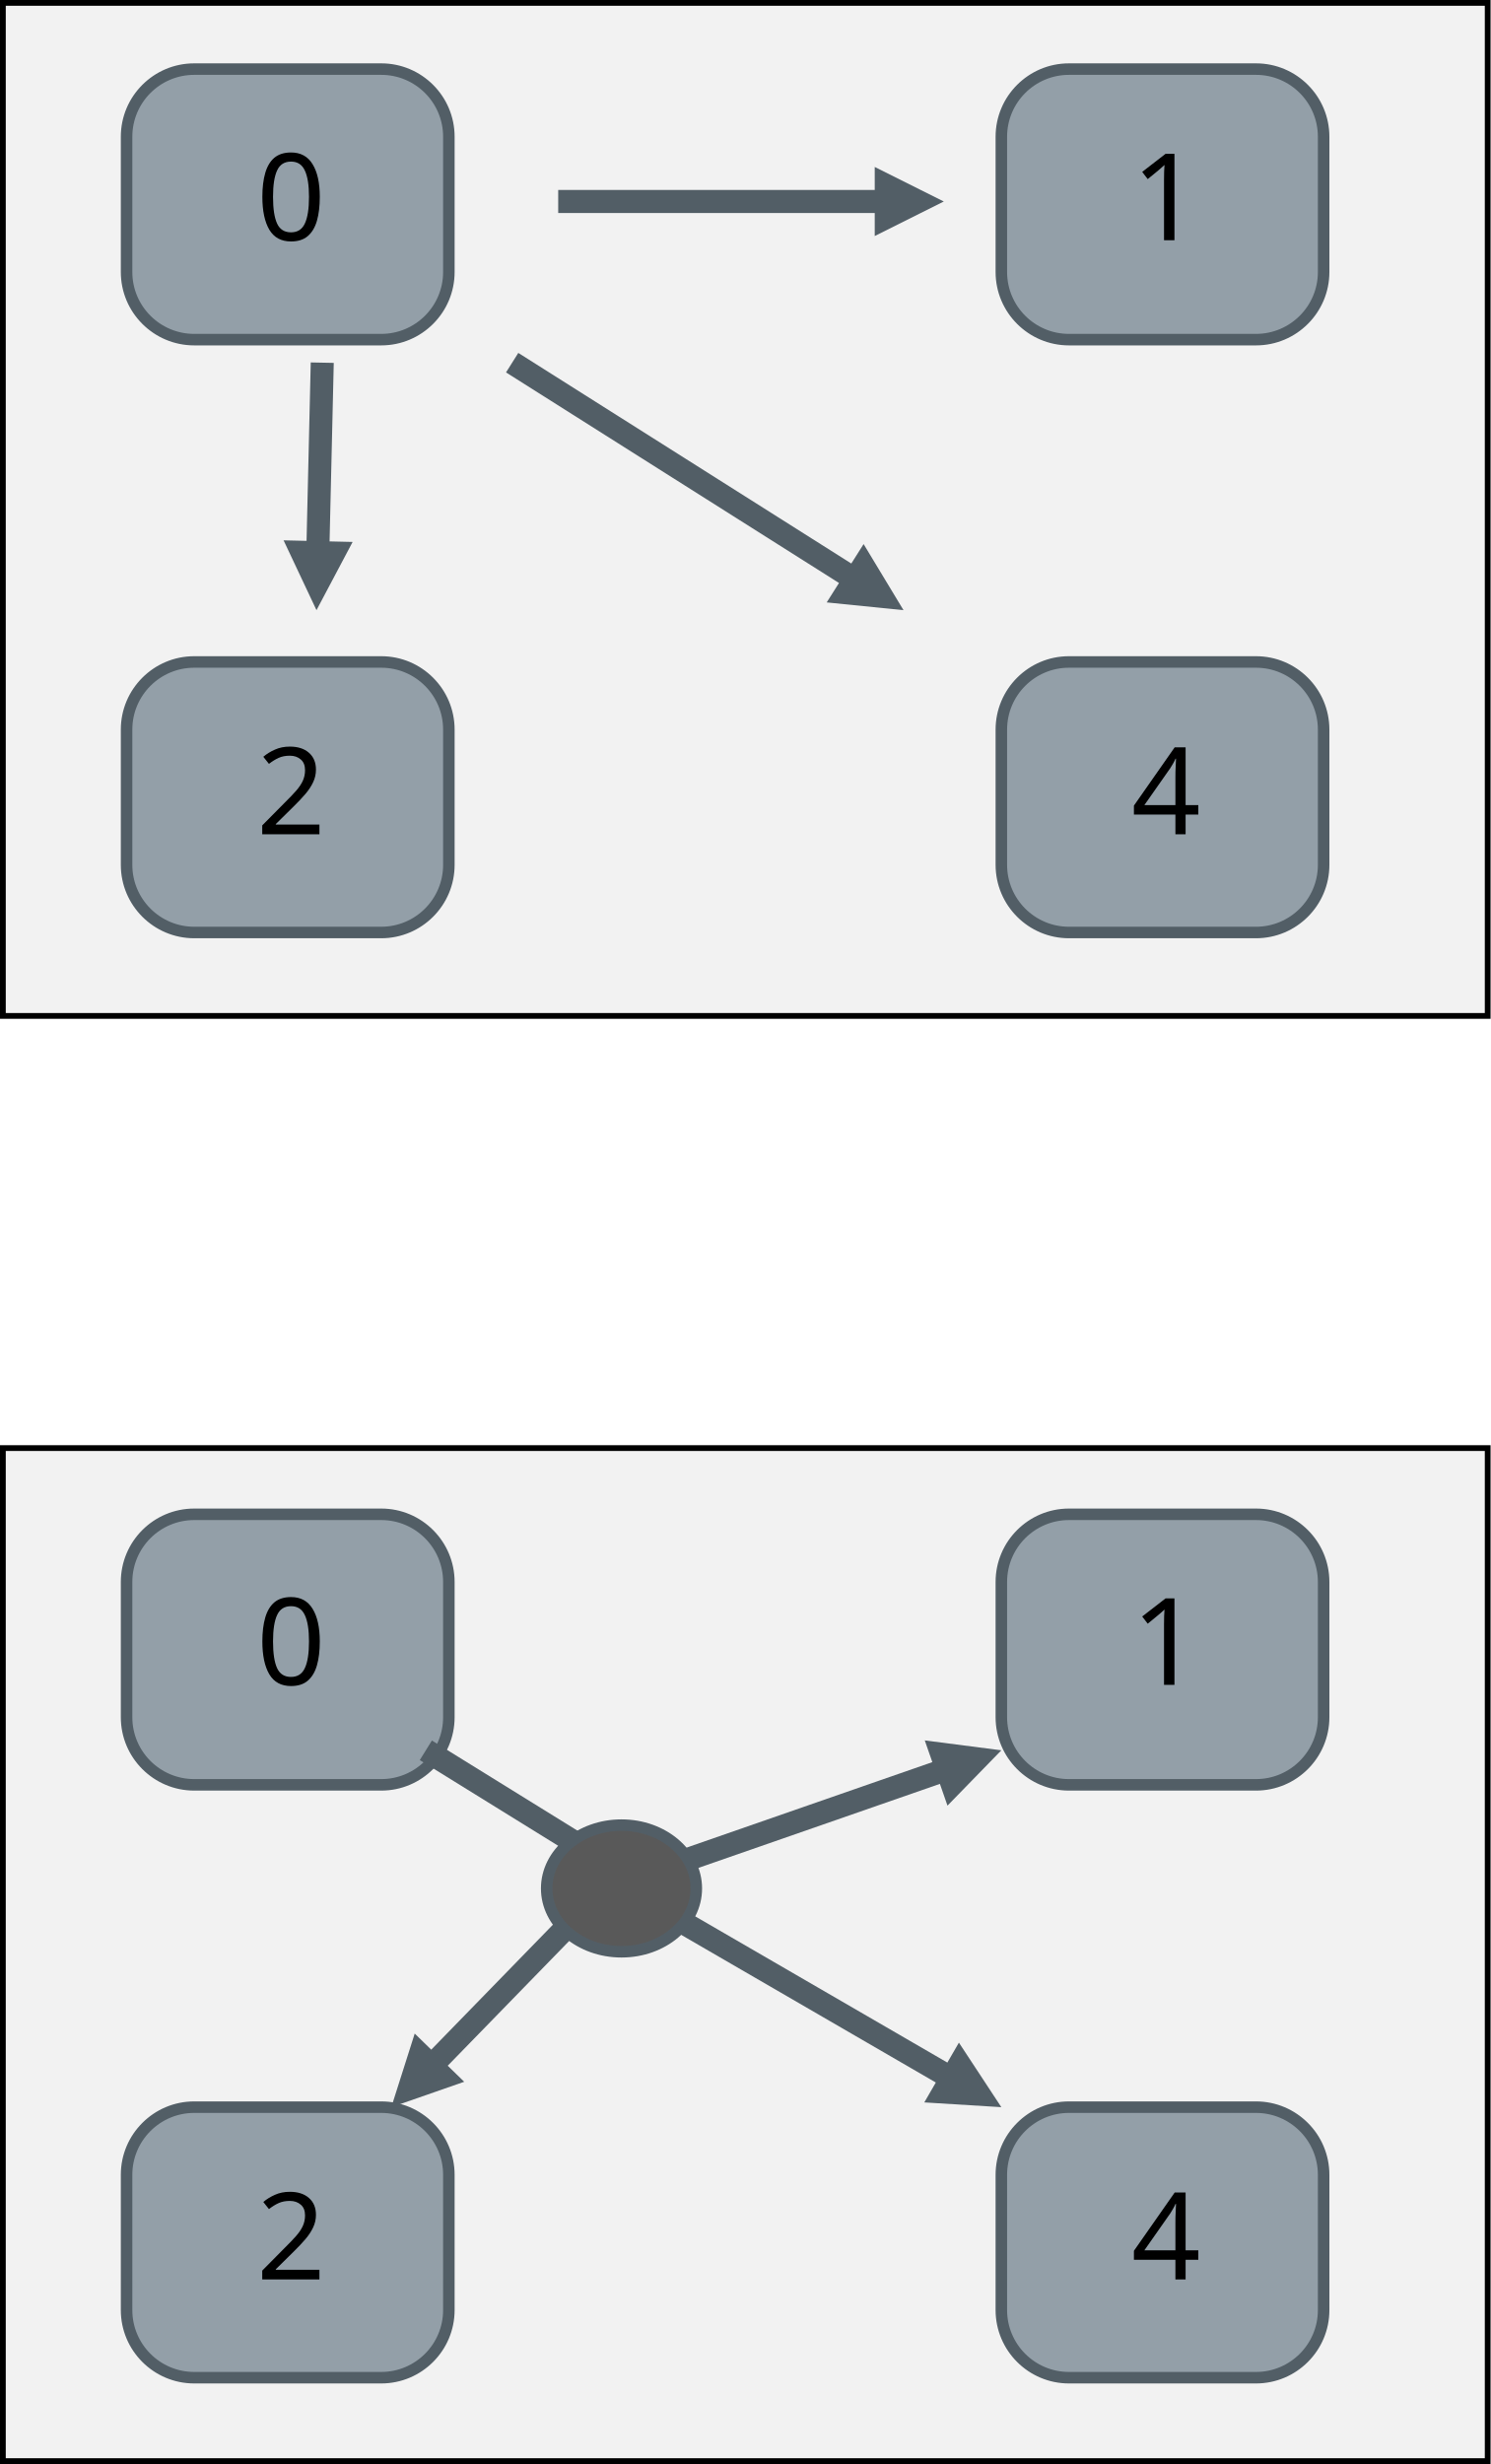
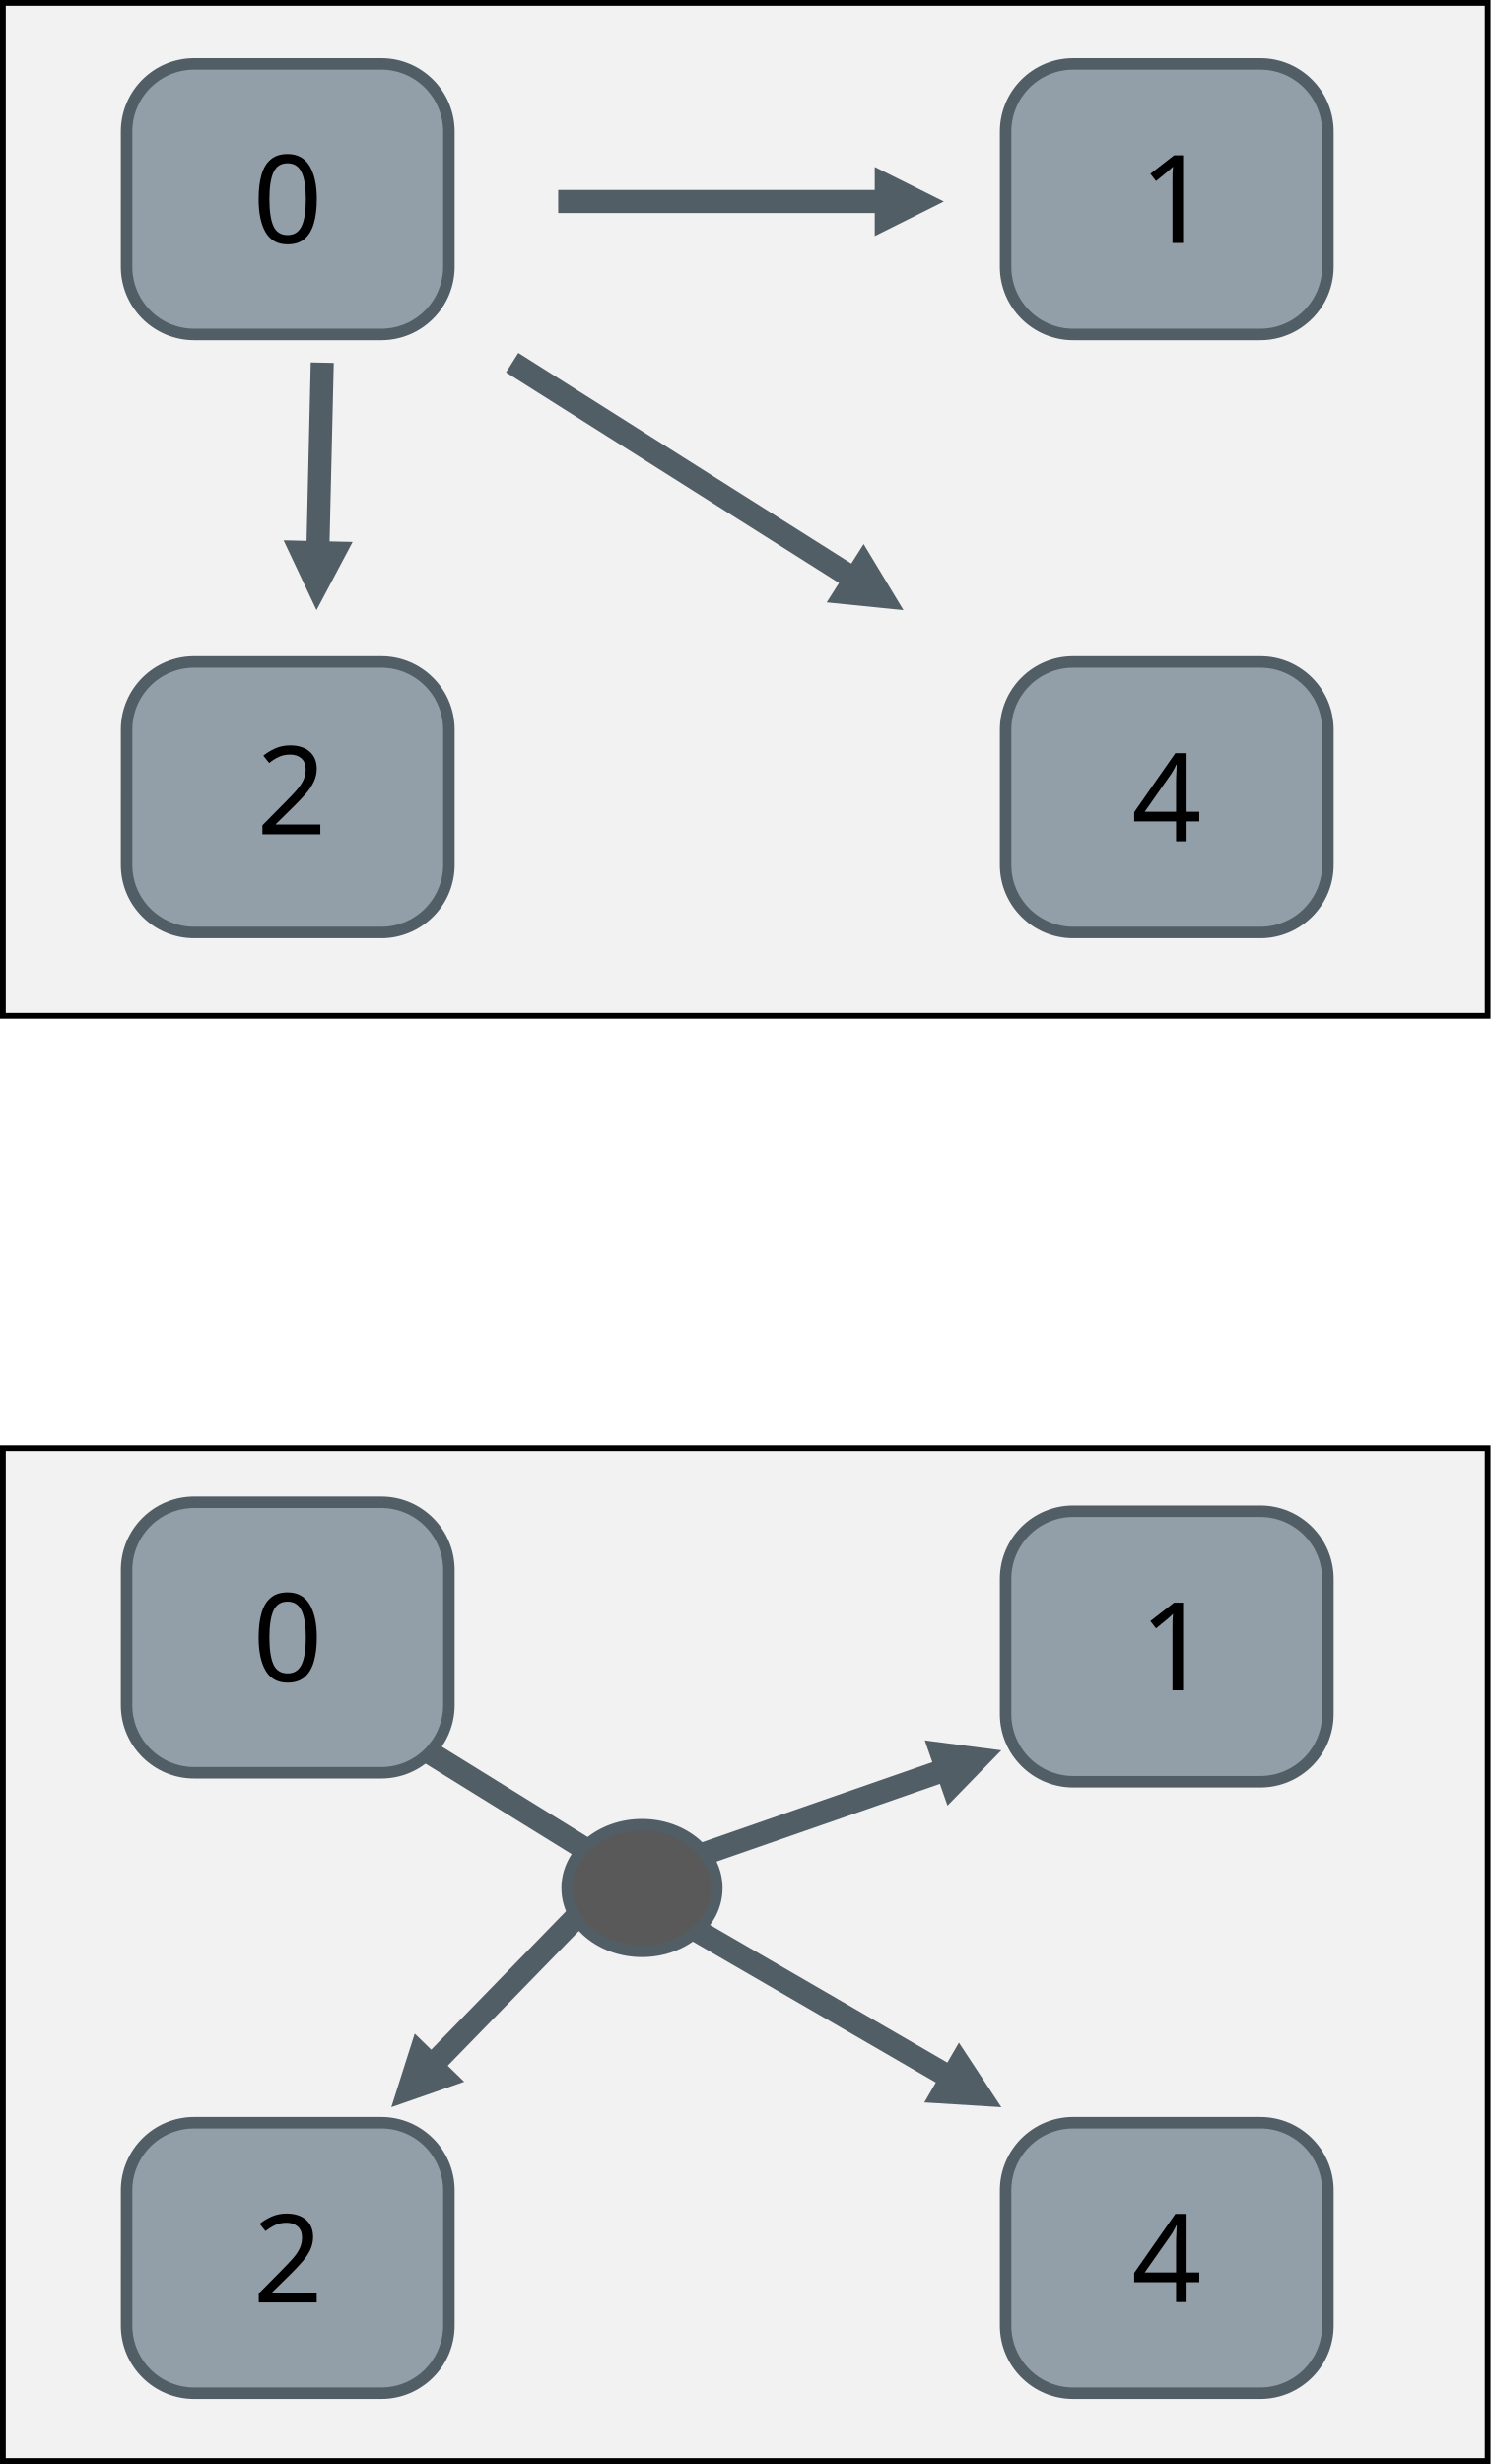
- <svg xmlns="http://www.w3.org/2000/svg" viewBox="0 0 259.001 428.084" height="428.084" width="259.001" xml:space="preserve" id="svg2" version="1.1">
+ <svg xmlns="http://www.w3.org/2000/svg" xmlns:xlink="http://www.w3.org/1999/xlink" viewBox="0 0 259.001 428.084" height="428.084" width="259.001" xml:space="preserve" id="svg2" version="1.1">
  <defs id="defs6">
    <clipPath id="clipPath18" clipPathUnits="userSpaceOnUse">
      <path style="clip-rule:evenodd" id="path16" d="M 0,1.2207e-4 H 720 V 450 H 0 Z" />
    </clipPath>
    <clipPath id="clipPath36" clipPathUnits="userSpaceOnUse">
      <path style="clip-rule:evenodd" id="path34" d="M 1.0729e-5,0 H 720 V 450 H 1.0729e-5 Z" />
    </clipPath>
    <clipPath id="clipPath52" clipPathUnits="userSpaceOnUse">
      <path style="clip-rule:evenodd" id="path50" d="M 1.0729e-5,0 H 720 V 450 H 1.0729e-5 Z" />
    </clipPath>
    <clipPath id="clipPath68" clipPathUnits="userSpaceOnUse">
      <path style="clip-rule:evenodd" id="path66" d="M 1.0729e-5,0 H 720 V 450 H 1.0729e-5 Z" />
    </clipPath>
    <clipPath id="clipPath84" clipPathUnits="userSpaceOnUse">
      <path style="clip-rule:evenodd" id="path82" d="M 1.0729e-5,0 H 720 V 450 H 1.0729e-5 Z" />
    </clipPath>
    <clipPath clipPathUnits="userSpaceOnUse" id="clipPath18-3">
      <path d="M 0,1.2207e-4 H 720 V 450 H 0 Z" id="path16-2" style="clip-rule:evenodd" />
    </clipPath>
    <clipPath clipPathUnits="userSpaceOnUse" id="clipPath36-7">
      <path d="M 1.0729e-5,0 H 720 V 450 H 1.0729e-5 Z" id="path34-5" style="clip-rule:evenodd" />
    </clipPath>
    <clipPath clipPathUnits="userSpaceOnUse" id="clipPath52-9">
      <path d="M 1.0729e-5,0 H 720 V 450 H 1.0729e-5 Z" id="path50-8" style="clip-rule:evenodd" />
    </clipPath>
    <clipPath clipPathUnits="userSpaceOnUse" id="clipPath68-0">
      <path d="M 1.0729e-5,0 H 720 V 450 H 1.0729e-5 Z" id="path66-0" style="clip-rule:evenodd" />
    </clipPath>
    <clipPath clipPathUnits="userSpaceOnUse" id="clipPath84-9">
      <path d="M 1.0729e-5,0 H 720 V 450 H 1.0729e-5 Z" id="path82-1" style="clip-rule:evenodd" />
    </clipPath>
  </defs>
-   <g id="g650" transform="translate(-351.0062,-46.8973)">
-     <path id="path22" style="fill:#000000;fill-opacity:0.051;fill-rule:evenodd;stroke:none;stroke-width:1.333" d="M 351.507,223.398 H 609.507 V 47.398 H 351.507 Z" />
-     <path id="path24" style="fill:none;stroke:#000000;stroke-width:1.001;stroke-linecap:butt;stroke-linejoin:miter;stroke-miterlimit:10;stroke-dasharray:none;stroke-opacity:1" d="M 351.507,223.398 H 609.507 V 47.398 H 351.507 Z" />
-     <path id="path26" style="fill:#939fa8;fill-opacity:1;fill-rule:evenodd;stroke:none;stroke-width:1.333" d="m 373,70.651 c 0,-6.48 5.267,-11.747 11.747,-11.747 h 32.507 c 6.48,0 11.747,5.267 11.747,11.747 v 23.507 c 0,6.48 -5.267,11.747 -11.747,11.747 h -32.507 c -6.48,0 -11.747,-5.267 -11.747,-11.747 z" />
-     <path id="path28" style="fill:none;stroke:#525e66;stroke-width:2;stroke-linecap:butt;stroke-linejoin:miter;stroke-miterlimit:10;stroke-dasharray:none;stroke-opacity:1" d="m 373,70.651 c 0,-6.48 5.267,-11.747 11.747,-11.747 h 32.507 c 6.48,0 11.747,5.267 11.747,11.747 v 23.507 c 0,6.48 -5.267,11.747 -11.747,11.747 h -32.507 c -6.48,0 -11.747,-5.267 -11.747,-11.747 z" />
-     <g transform="matrix(1.333333,0,0,-1.333333,0,434.9045)" id="g30">
-       <g clip-path="url(#clipPath36)" id="g32">
-         <text id="text40" style="font-variant:normal;font-weight:normal;font-size:15.775px;font-family:Calibri;-inkscape-font-specification:Calibri;writing-mode:lr-tb;fill:#000000;fill-opacity:1;fill-rule:nonzero;stroke:none" transform="matrix(1,0,0,-1,296.68,259.7)">
-           <tspan id="tspan38" y="0" x="0">0</tspan>
-         </text>
-       </g>
-     </g>
-     <path id="path42" style="fill:#939fa8;fill-opacity:1;fill-rule:evenodd;stroke:none;stroke-width:1.333" d="m 373,173.651 c 0,-6.48 5.267,-11.747 11.747,-11.747 h 32.507 c 6.48,0 11.747,5.267 11.747,11.747 v 23.507 c 0,6.48 -5.267,11.747 -11.747,11.747 h -32.507 c -6.48,0 -11.747,-5.267 -11.747,-11.747 z" />
-     <path id="path44" style="fill:none;stroke:#525e66;stroke-width:2;stroke-linecap:butt;stroke-linejoin:miter;stroke-miterlimit:10;stroke-dasharray:none;stroke-opacity:1" d="m 373,173.651 c 0,-6.48 5.267,-11.747 11.747,-11.747 h 32.507 c 6.48,0 11.747,5.267 11.747,11.747 v 23.507 c 0,6.48 -5.267,11.747 -11.747,11.747 h -32.507 c -6.48,0 -11.747,-5.267 -11.747,-11.747 z" />
-     <g transform="matrix(1.333333,0,0,-1.333333,0,434.9045)" id="g46">
-       <g clip-path="url(#clipPath52)" id="g48">
-         <text id="text56" style="font-variant:normal;font-weight:normal;font-size:15.775px;font-family:Calibri;-inkscape-font-specification:Calibri;writing-mode:lr-tb;fill:#000000;fill-opacity:1;fill-rule:nonzero;stroke:none" transform="matrix(1,0,0,-1,296.68,182.3)">
-           <tspan id="tspan54" y="0" x="0">2</tspan>
-         </text>
-       </g>
-     </g>
-     <path id="path58" style="fill:#939fa8;fill-opacity:1;fill-rule:evenodd;stroke:none;stroke-width:1.333" d="m 525,70.651 c 0,-6.48 5.267,-11.747 11.747,-11.747 h 32.507 c 6.48,0 11.747,5.267 11.747,11.747 v 23.507 c 0,6.48 -5.267,11.747 -11.747,11.747 h -32.507 c -6.48,0 -11.747,-5.267 -11.747,-11.747 z" />
-     <path id="path60" style="fill:none;stroke:#525e66;stroke-width:2;stroke-linecap:butt;stroke-linejoin:miter;stroke-miterlimit:10;stroke-dasharray:none;stroke-opacity:1" d="m 525,70.651 c 0,-6.48 5.267,-11.747 11.747,-11.747 h 32.507 c 6.48,0 11.747,5.267 11.747,11.747 v 23.507 c 0,6.48 -5.267,11.747 -11.747,11.747 h -32.507 c -6.48,0 -11.747,-5.267 -11.747,-11.747 z" />
-     <g transform="matrix(1.333333,0,0,-1.333333,0,434.9045)" id="g62">
-       <g clip-path="url(#clipPath68)" id="g64">
-         <text id="text72" style="font-variant:normal;font-weight:normal;font-size:15.775px;font-family:Calibri;-inkscape-font-specification:Calibri;writing-mode:lr-tb;fill:#000000;fill-opacity:1;fill-rule:nonzero;stroke:none" transform="matrix(1,0,0,-1,410.7,259.7)">
-           <tspan id="tspan70" y="0" x="0">1</tspan>
-         </text>
-       </g>
-     </g>
-     <path id="path74" style="fill:#939fa8;fill-opacity:1;fill-rule:evenodd;stroke:none;stroke-width:1.333" d="m 525,173.651 c 0,-6.48 5.267,-11.747 11.747,-11.747 h 32.507 c 6.48,0 11.747,5.267 11.747,11.747 v 23.507 c 0,6.48 -5.267,11.747 -11.747,11.747 h -32.507 c -6.48,0 -11.747,-5.267 -11.747,-11.747 z" />
-     <path id="path76" style="fill:none;stroke:#525e66;stroke-width:2;stroke-linecap:butt;stroke-linejoin:miter;stroke-miterlimit:10;stroke-dasharray:none;stroke-opacity:1" d="m 525,173.651 c 0,-6.48 5.267,-11.747 11.747,-11.747 h 32.507 c 6.48,0 11.747,5.267 11.747,11.747 v 23.507 c 0,6.48 -5.267,11.747 -11.747,11.747 h -32.507 c -6.48,0 -11.747,-5.267 -11.747,-11.747 z" />
-     <g transform="matrix(1.333333,0,0,-1.333333,0,434.9045)" id="g78">
-       <g clip-path="url(#clipPath84)" id="g80">
-         <text id="text88" style="font-variant:normal;font-weight:normal;font-size:15.775px;font-family:Calibri;-inkscape-font-specification:Calibri;writing-mode:lr-tb;fill:#000000;fill-opacity:1;fill-rule:nonzero;stroke:none" transform="matrix(1,0,0,-1,410.7,182.3)">
-           <tspan id="tspan86" y="0" x="0">4</tspan>
-         </text>
-       </g>
-     </g>
-     <path id="path90" style="fill:#525e66;fill-opacity:1;fill-rule:nonzero;stroke:none;stroke-width:1.333" d="m 505,79.904 h -57 v 4 h 57 z m -2,8 12,-6 -12,-6 z" />
-     <path id="path92" style="fill:#525e66;fill-opacity:1;fill-rule:nonzero;stroke:none;stroke-width:1.333" d="m 408.227,142.958 0.773,-33.013 -4,-0.08 -0.773,33 z m -7.947,-2.187 5.72,12.133 6.28,-11.853 z" />
-     <path id="path94" style="fill:#525e66;fill-opacity:1;fill-rule:nonzero;stroke:none;stroke-width:1.333" d="m 498.48,149.251 -59.547,-37.653 2.133,-3.387 59.547,37.653 z m 2.587,-7.827 6.933,11.48 -13.347,-1.347 z" />
-   </g>
-   <g id="g619" transform="translate(-354.0635,-46.8973)">
-     <path d="m 354.564,474.481 h 258 v -176 H 354.564 Z" style="fill:#000000;fill-opacity:0.051;fill-rule:evenodd;stroke:none;stroke-width:1.333" id="path22-2" />
-     <path d="m 354.564,474.481 h 258 v -176 H 354.564 Z" style="fill:none;stroke:#000000;stroke-width:1.001;stroke-linecap:butt;stroke-linejoin:miter;stroke-miterlimit:10;stroke-dasharray:none;stroke-opacity:1" id="path24-8" />
-     <path d="m 376.057,321.734 c 0,-6.48 5.267,-11.747 11.747,-11.747 h 32.507 c 6.48,0 11.747,5.267 11.747,11.747 v 23.507 c 0,6.48 -5.267,11.747 -11.747,11.747 h -32.507 c -6.48,0 -11.747,-5.267 -11.747,-11.747 z" style="fill:#939fa8;fill-opacity:1;fill-rule:evenodd;stroke:none;stroke-width:1.333" id="path26-0" />
-     <path d="m 376.057,321.734 c 0,-6.48 5.267,-11.747 11.747,-11.747 h 32.507 c 6.48,0 11.747,5.267 11.747,11.747 v 23.507 c 0,6.48 -5.267,11.747 -11.747,11.747 h -32.507 c -6.48,0 -11.747,-5.267 -11.747,-11.747 z" style="fill:none;stroke:#525e66;stroke-width:2;stroke-linecap:butt;stroke-linejoin:miter;stroke-miterlimit:10;stroke-dasharray:none;stroke-opacity:1" id="path28-5" />
-     <g transform="matrix(1.333333,0,0,-1.333333,3.057333,685.9874)" id="g30-8">
-       <g id="g32-9" clip-path="url(#clipPath36-7)">
-         <text transform="matrix(1,0,0,-1,296.68,259.78)" style="font-variant:normal;font-weight:normal;font-size:15.775px;font-family:Calibri;-inkscape-font-specification:Calibri;writing-mode:lr-tb;fill:#000000;fill-opacity:1;fill-rule:nonzero;stroke:none" id="text40-6">
-           <tspan x="0" y="0" id="tspan38-6">0</tspan>
-         </text>
-       </g>
-     </g>
-     <path d="m 376.057,424.734 c 0,-6.48 5.267,-11.747 11.747,-11.747 h 32.507 c 6.48,0 11.747,5.267 11.747,11.747 v 23.507 c 0,6.48 -5.267,11.747 -11.747,11.747 h -32.507 c -6.48,0 -11.747,-5.267 -11.747,-11.747 z" style="fill:#939fa8;fill-opacity:1;fill-rule:evenodd;stroke:none;stroke-width:1.333" id="path42-6" />
-     <path d="m 376.057,424.734 c 0,-6.48 5.267,-11.747 11.747,-11.747 h 32.507 c 6.48,0 11.747,5.267 11.747,11.747 v 23.507 c 0,6.48 -5.267,11.747 -11.747,11.747 h -32.507 c -6.48,0 -11.747,-5.267 -11.747,-11.747 z" style="fill:none;stroke:#525e66;stroke-width:2;stroke-linecap:butt;stroke-linejoin:miter;stroke-miterlimit:10;stroke-dasharray:none;stroke-opacity:1" id="path44-5" />
-     <g transform="matrix(1.333333,0,0,-1.333333,3.057333,685.9874)" id="g46-9">
-       <g id="g48-8" clip-path="url(#clipPath52-9)">
-         <text transform="matrix(1,0,0,-1,296.68,182.3)" style="font-variant:normal;font-weight:normal;font-size:15.775px;font-family:Calibri;-inkscape-font-specification:Calibri;writing-mode:lr-tb;fill:#000000;fill-opacity:1;fill-rule:nonzero;stroke:none" id="text56-1">
-           <tspan x="0" y="0" id="tspan54-2">2</tspan>
-         </text>
-       </g>
-     </g>
-     <path d="m 528.057,321.734 c 0,-6.48 5.267,-11.747 11.747,-11.747 h 32.507 c 6.48,0 11.747,5.267 11.747,11.747 v 23.507 c 0,6.48 -5.267,11.747 -11.747,11.747 h -32.507 c -6.48,0 -11.747,-5.267 -11.747,-11.747 z" style="fill:#939fa8;fill-opacity:1;fill-rule:evenodd;stroke:none;stroke-width:1.333" id="path58-3" />
-     <path d="m 528.057,321.734 c 0,-6.48 5.267,-11.747 11.747,-11.747 h 32.507 c 6.48,0 11.747,5.267 11.747,11.747 v 23.507 c 0,6.48 -5.267,11.747 -11.747,11.747 h -32.507 c -6.48,0 -11.747,-5.267 -11.747,-11.747 z" style="fill:none;stroke:#525e66;stroke-width:2;stroke-linecap:butt;stroke-linejoin:miter;stroke-miterlimit:10;stroke-dasharray:none;stroke-opacity:1" id="path60-4" />
-     <g transform="matrix(1.333333,0,0,-1.333333,3.057333,685.9874)" id="g62-1">
-       <g id="g64-3" clip-path="url(#clipPath68-0)">
-         <text transform="matrix(1,0,0,-1,410.7,259.78)" style="font-variant:normal;font-weight:normal;font-size:15.775px;font-family:Calibri;-inkscape-font-specification:Calibri;writing-mode:lr-tb;fill:#000000;fill-opacity:1;fill-rule:nonzero;stroke:none" id="text72-0">
-           <tspan x="0" y="0" id="tspan70-6">1</tspan>
-         </text>
-       </g>
-     </g>
-     <path d="m 528.057,424.734 c 0,-6.48 5.267,-11.747 11.747,-11.747 h 32.507 c 6.48,0 11.747,5.267 11.747,11.747 v 23.507 c 0,6.48 -5.267,11.747 -11.747,11.747 h -32.507 c -6.48,0 -11.747,-5.267 -11.747,-11.747 z" style="fill:#939fa8;fill-opacity:1;fill-rule:evenodd;stroke:none;stroke-width:1.333" id="path74-8" />
-     <path d="m 528.057,424.734 c 0,-6.48 5.267,-11.747 11.747,-11.747 h 32.507 c 6.48,0 11.747,5.267 11.747,11.747 v 23.507 c 0,6.48 -5.267,11.747 -11.747,11.747 h -32.507 c -6.48,0 -11.747,-5.267 -11.747,-11.747 z" style="fill:none;stroke:#525e66;stroke-width:2;stroke-linecap:butt;stroke-linejoin:miter;stroke-miterlimit:10;stroke-dasharray:none;stroke-opacity:1" id="path76-5" />
-     <g transform="matrix(1.333333,0,0,-1.333333,3.057333,685.9874)" id="g78-0">
-       <g id="g80-8" clip-path="url(#clipPath84-9)">
-         <text transform="matrix(1,0,0,-1,410.7,182.3)" style="font-variant:normal;font-weight:normal;font-size:15.775px;font-family:Calibri;-inkscape-font-specification:Calibri;writing-mode:lr-tb;fill:#000000;fill-opacity:1;fill-rule:nonzero;stroke:none" id="text88-3">
-           <tspan x="0" y="0" id="tspan86-9">4</tspan>
-         </text>
-       </g>
-     </g>
-     <path d="m 518.404,409.707 -60.347,-34.987 2,-3.467 60.347,34.987 z m 2.28,-7.933 7.373,11.213 -13.387,-0.827 z" style="fill:#525e66;fill-opacity:1;fill-rule:nonzero;stroke:none;stroke-width:1.333" id="path90-6" />
-     <path d="m 517.951,352.387 -59.547,20.707 1.307,3.787 59.56,-20.72 z m 0.747,8.213 9.36,-9.613 -13.307,-1.72 z" style="fill:#525e66;fill-opacity:1;fill-rule:nonzero;stroke:none;stroke-width:1.333" id="path92-3" />
-     <path d="m 430.471,407.214 30.013,-30.827 -2.853,-2.8 -30.027,30.84 z m -4.347,-7.013 -4.067,12.787 12.667,-4.413 z" style="fill:#525e66;fill-opacity:1;fill-rule:nonzero;stroke:none;stroke-width:1.333" id="path94-2" />
-     <path d="m 470.057,376.987 -42,-26" style="fill:none;stroke:#525e66;stroke-width:4;stroke-linecap:butt;stroke-linejoin:miter;stroke-miterlimit:10;stroke-dasharray:none;stroke-opacity:1" id="path96" />
-     <path d="m 449.057,374.987 c 0,-6.08 5.827,-11 13,-11 7.173,0 13,4.92 13,11 0,6.08 -5.827,11 -13,11 -7.173,0 -13,-4.92 -13,-11 z" style="fill:#595959;fill-opacity:1;fill-rule:evenodd;stroke:none;stroke-width:1.333" id="path98" />
-     <path d="m 449.057,374.987 c 0,-6.08 5.827,-11 13,-11 7.173,0 13,4.92 13,11 0,6.08 -5.827,11 -13,11 -7.173,0 -13,-4.92 -13,-11 z" style="fill:none;stroke:#525e66;stroke-width:2;stroke-linecap:butt;stroke-linejoin:round;stroke-miterlimit:10;stroke-dasharray:none;stroke-opacity:1" id="path100" />
-   </g>
+   <path id="path24-8" style="fill:#000000;stroke:#000000;stroke-width:1.001;stroke-linecap:butt;stroke-linejoin:miter;stroke-miterlimit:10;stroke-dasharray:none;stroke-opacity:1;fill-opacity:0.051" d="m 0.5,427.583 h 258 v -176 H 0.5 Z" />
+   <use x="0" y="0" xlink:href="#path44" id="use20533" transform="translate(152.7387,253.7852)" width="100%" height="100%" />
+   <use x="0" y="0" xlink:href="#path44" id="use20531" transform="translate(152.7387,147.5435)" width="100%" height="100%" />
+   <use x="0" y="0" xlink:href="#path44" id="use20529" transform="translate(0,253.7852)" width="100%" height="100%" />
+   <use x="0" y="0" xlink:href="#path44" id="use20527" transform="translate(0,145.9849)" width="100%" height="100%" />
+   <path d="m 0.5,176.5 h 258 v -176 H 0.5 Z" style="fill:#000000;stroke:#000000;stroke-width:1.001;stroke-linecap:butt;stroke-linejoin:miter;stroke-miterlimit:10;stroke-dasharray:none;stroke-opacity:1;fill-opacity:0.051" id="path24" />
+   <use x="0" y="0" xlink:href="#path44" id="use20525" transform="translate(152.7387,-103.9039)" width="100%" height="100%" />
+   <use x="0" y="0" xlink:href="#path44" id="use20523" transform="translate(152.7387)" width="100%" height="100%" />
+   <use x="0" y="0" xlink:href="#path44" id="use20521" transform="translate(0,-103.9039)" width="100%" height="100%" />
+   <text style="font-style:normal;font-variant:normal;font-weight:normal;font-stretch:normal;font-size:21.333px;font-family:'Noto Sans';-inkscape-font-specification:'Noto Sans, Normal';font-variant-ligatures:normal;font-variant-caps:normal;font-variant-numeric:normal;font-feature-settings:normal;text-align:start;writing-mode:lr-tb;text-anchor:start;fill:#000000;fill-opacity:1;fill-rule:nonzero;stroke:none;stroke-width:1.333" id="text40" x="43.892" y="42.23">
+     <tspan x="43.892" y="42.23" id="tspan38" style="font-style:normal;font-variant:normal;font-weight:normal;font-stretch:normal;font-size:21.333px;font-family:'Noto Sans';-inkscape-font-specification:'Noto Sans, Normal';font-variant-ligatures:normal;font-variant-caps:normal;font-variant-numeric:normal;font-feature-settings:normal;text-align:start;writing-mode:lr-tb;text-anchor:start;stroke-width:1.333">0</tspan>
+   </text>
+   <path d="m 21.994,126.754 c 0,-6.48 5.267,-11.747 11.747,-11.747 h 32.507 c 6.48,0 11.747,5.267 11.747,11.747 v 23.507 c 0,6.48 -5.267,11.747 -11.747,11.747 H 33.74 c -6.48,0 -11.747,-5.267 -11.747,-11.747 z" style="fill:#939fa8;stroke:#525e66;stroke-width:2;stroke-linecap:butt;stroke-linejoin:miter;stroke-miterlimit:10;stroke-dasharray:none;stroke-opacity:1;fill-opacity:1" id="path44" />
+   <text style="font-variant:normal;font-weight:normal;font-size:21.333px;font-family:'Noto Sans';-inkscape-font-specification:'Noto Sans, Normal';writing-mode:lr;fill:#000000;fill-opacity:1;fill-rule:nonzero;stroke:none;stroke-width:1.333;font-style:normal;font-stretch:normal;text-anchor:start;text-align:start;font-variant-ligatures:normal;font-variant-caps:normal;font-variant-numeric:normal;font-feature-settings:normal;" id="text56" x="44.567" y="144.941">
+     <tspan x="44.567" y="144.941" id="tspan54" style="stroke-width:1.333;-inkscape-font-specification:'Noto Sans, Normal';font-family:'Noto Sans';font-weight:normal;font-style:normal;font-stretch:normal;font-variant:normal;font-size:21.333px;text-anchor:start;text-align:start;writing-mode:lr;font-variant-ligatures:normal;font-variant-caps:normal;font-variant-numeric:normal;font-feature-settings:normal;">2</tspan>
+   </text>
+   <text style="font-style:normal;font-variant:normal;font-weight:normal;font-stretch:normal;font-size:21.333px;font-family:'Noto Sans';-inkscape-font-specification:'Noto Sans, Normal';font-variant-ligatures:normal;font-variant-caps:normal;font-variant-numeric:normal;font-feature-settings:normal;text-align:start;writing-mode:lr-tb;text-anchor:start;fill:#000000;fill-opacity:1;fill-rule:nonzero;stroke:none;stroke-width:1.333" id="text72" x="197.997" y="42.219">
+     <tspan x="197.997" y="42.219" id="tspan70" style="font-style:normal;font-variant:normal;font-weight:normal;font-stretch:normal;font-size:21.333px;font-family:'Noto Sans';-inkscape-font-specification:'Noto Sans, Normal';font-variant-ligatures:normal;font-variant-caps:normal;font-variant-numeric:normal;font-feature-settings:normal;text-align:start;writing-mode:lr-tb;text-anchor:start;stroke-width:1.333">1</tspan>
+   </text>
+   <text style="font-style:normal;font-variant:normal;font-weight:normal;font-stretch:normal;font-size:21.333px;font-family:'Noto Sans';-inkscape-font-specification:'Noto Sans, Normal';font-variant-ligatures:normal;font-variant-caps:normal;font-variant-numeric:normal;font-feature-settings:normal;text-align:start;writing-mode:lr-tb;text-anchor:start;fill:#000000;fill-opacity:1;fill-rule:nonzero;stroke:none;stroke-width:1.333" id="text88" x="196.62" y="146.166">
+     <tspan x="196.62" y="146.166" id="tspan86" style="font-style:normal;font-variant:normal;font-weight:normal;font-stretch:normal;font-size:21.333px;font-family:'Noto Sans';-inkscape-font-specification:'Noto Sans, Normal';font-variant-ligatures:normal;font-variant-caps:normal;font-variant-numeric:normal;font-feature-settings:normal;text-align:start;writing-mode:lr-tb;text-anchor:start;stroke-width:1.333">4</tspan>
+   </text>
+   <path d="m 153.994,33.007 h -57 v 4 h 57 z m -2,8 12,-6 -12,-6 z" style="fill:#525e66;fill-opacity:1;fill-rule:nonzero;stroke:none;stroke-width:1.333" id="path90" />
+   <path d="m 57.221,96.061 0.773,-33.013 -4,-0.08 -0.773,33 z m -7.947,-2.187 5.72,12.133 6.28,-11.853 z" style="fill:#525e66;fill-opacity:1;fill-rule:nonzero;stroke:none;stroke-width:1.333" id="path92" />
+   <path d="m 147.474,102.354 -59.547,-37.653 2.133,-3.387 59.547,37.653 z m 2.587,-7.827 6.933,11.48 -13.347,-1.347 z" style="fill:#525e66;fill-opacity:1;fill-rule:nonzero;stroke:none;stroke-width:1.333" id="path94" />
+   <text id="text40-6" style="font-style:normal;font-variant:normal;font-weight:normal;font-stretch:normal;font-size:21.333px;font-family:'Noto Sans';-inkscape-font-specification:'Noto Sans, Normal';font-variant-ligatures:normal;font-variant-caps:normal;font-variant-numeric:normal;font-feature-settings:normal;text-align:start;writing-mode:lr-tb;text-anchor:start;fill:#000000;fill-opacity:1;fill-rule:nonzero;stroke:none;stroke-width:1.333" x="43.892" y="292.119">
+     <tspan id="tspan38-6" y="292.119" x="43.892" style="font-style:normal;font-variant:normal;font-weight:normal;font-stretch:normal;font-size:21.333px;font-family:'Noto Sans';-inkscape-font-specification:'Noto Sans, Normal';font-variant-ligatures:normal;font-variant-caps:normal;font-variant-numeric:normal;font-feature-settings:normal;text-align:start;writing-mode:lr-tb;text-anchor:start;stroke-width:1.333">0</tspan>
+   </text>
+   <text id="text56-1" style="font-style:normal;font-variant:normal;font-weight:normal;font-stretch:normal;font-size:21.333px;font-family:'Noto Sans';-inkscape-font-specification:'Noto Sans, Normal';font-variant-ligatures:normal;font-variant-caps:normal;font-variant-numeric:normal;font-feature-settings:normal;text-align:start;writing-mode:lr-tb;text-anchor:start;fill:#000000;fill-opacity:1;fill-rule:nonzero;stroke:none;stroke-width:1.333" x="43.935" y="400.015">
+     <tspan id="tspan54-2" y="400.015" x="43.935" style="font-style:normal;font-variant:normal;font-weight:normal;font-stretch:normal;font-size:21.333px;font-family:'Noto Sans';-inkscape-font-specification:'Noto Sans, Normal';font-variant-ligatures:normal;font-variant-caps:normal;font-variant-numeric:normal;font-feature-settings:normal;text-align:start;writing-mode:lr-tb;text-anchor:start;stroke-width:1.333">2</tspan>
+   </text>
+   <text id="text72-0" style="font-style:normal;font-variant:normal;font-weight:normal;font-stretch:normal;font-size:21.333px;font-family:'Noto Sans';-inkscape-font-specification:'Noto Sans, Normal';font-variant-ligatures:normal;font-variant-caps:normal;font-variant-numeric:normal;font-feature-settings:normal;text-align:start;writing-mode:lr-tb;text-anchor:start;fill:#000000;fill-opacity:1;fill-rule:nonzero;stroke:none;stroke-width:1.333" x="197.997" y="293.667">
+     <tspan id="tspan70-6" y="293.667" x="197.997" style="font-style:normal;font-variant:normal;font-weight:normal;font-stretch:normal;font-size:21.333px;font-family:'Noto Sans';-inkscape-font-specification:'Noto Sans, Normal';font-variant-ligatures:normal;font-variant-caps:normal;font-variant-numeric:normal;font-feature-settings:normal;text-align:start;writing-mode:lr-tb;text-anchor:start;stroke-width:1.333">1</tspan>
+   </text>
+   <text id="text88-3" style="font-style:normal;font-variant:normal;font-weight:normal;font-stretch:normal;font-size:21.333px;font-family:'Noto Sans';-inkscape-font-specification:'Noto Sans, Normal';font-variant-ligatures:normal;font-variant-caps:normal;font-variant-numeric:normal;font-feature-settings:normal;text-align:start;writing-mode:lr-tb;text-anchor:start;fill:#000000;fill-opacity:1;fill-rule:nonzero;stroke:none;stroke-width:1.333" x="196.62" y="399.951">
+     <tspan id="tspan86-9" y="399.951" x="196.62" style="font-style:normal;font-variant:normal;font-weight:normal;font-stretch:normal;font-size:21.333px;font-family:'Noto Sans';-inkscape-font-specification:'Noto Sans, Normal';font-variant-ligatures:normal;font-variant-caps:normal;font-variant-numeric:normal;font-feature-settings:normal;text-align:start;writing-mode:lr-tb;text-anchor:start;stroke-width:1.333">4</tspan>
+   </text>
+   <path id="path90-6" style="fill:#525e66;fill-opacity:1;fill-rule:nonzero;stroke:none;stroke-width:1.333" d="m 164.34,362.81 -60.347,-34.987 2,-3.467 60.347,34.987 z m 2.28,-7.933 7.373,11.213 -13.387,-0.827 z" />
+   <path id="path92-3" style="fill:#525e66;fill-opacity:1;fill-rule:nonzero;stroke:none;stroke-width:1.333" d="m 163.887,305.49 -59.547,20.707 1.307,3.787 59.56,-20.72 z m 0.747,8.213 9.36,-9.613 -13.307,-1.72 z" />
+   <path id="path94-2" style="fill:#525e66;fill-opacity:1;fill-rule:nonzero;stroke:none;stroke-width:1.333" d="m 76.407,360.317 30.013,-30.827 -2.853,-2.8 -30.027,30.84 z m -4.347,-7.013 -4.067,12.787 12.667,-4.413 z" />
+   <path id="path96" style="fill:none;stroke:#525e66;stroke-width:4;stroke-linecap:butt;stroke-linejoin:miter;stroke-miterlimit:10;stroke-dasharray:none;stroke-opacity:1" d="m 115.994,330.09 -42,-26" />
+   <path id="path100" style="fill:#595959;fill-opacity:1;stroke:#525e66;stroke-width:2;stroke-linecap:butt;stroke-linejoin:round;stroke-miterlimit:10;stroke-dasharray:none;stroke-opacity:1" d="m 98.552,328.012 c 0,-6.08 5.827,-11 13,-11 7.173,0 13,4.92 13,11 0,6.08 -5.827,11 -13,11 -7.173,0 -13,-4.92 -13,-11 z" />
</svg>
